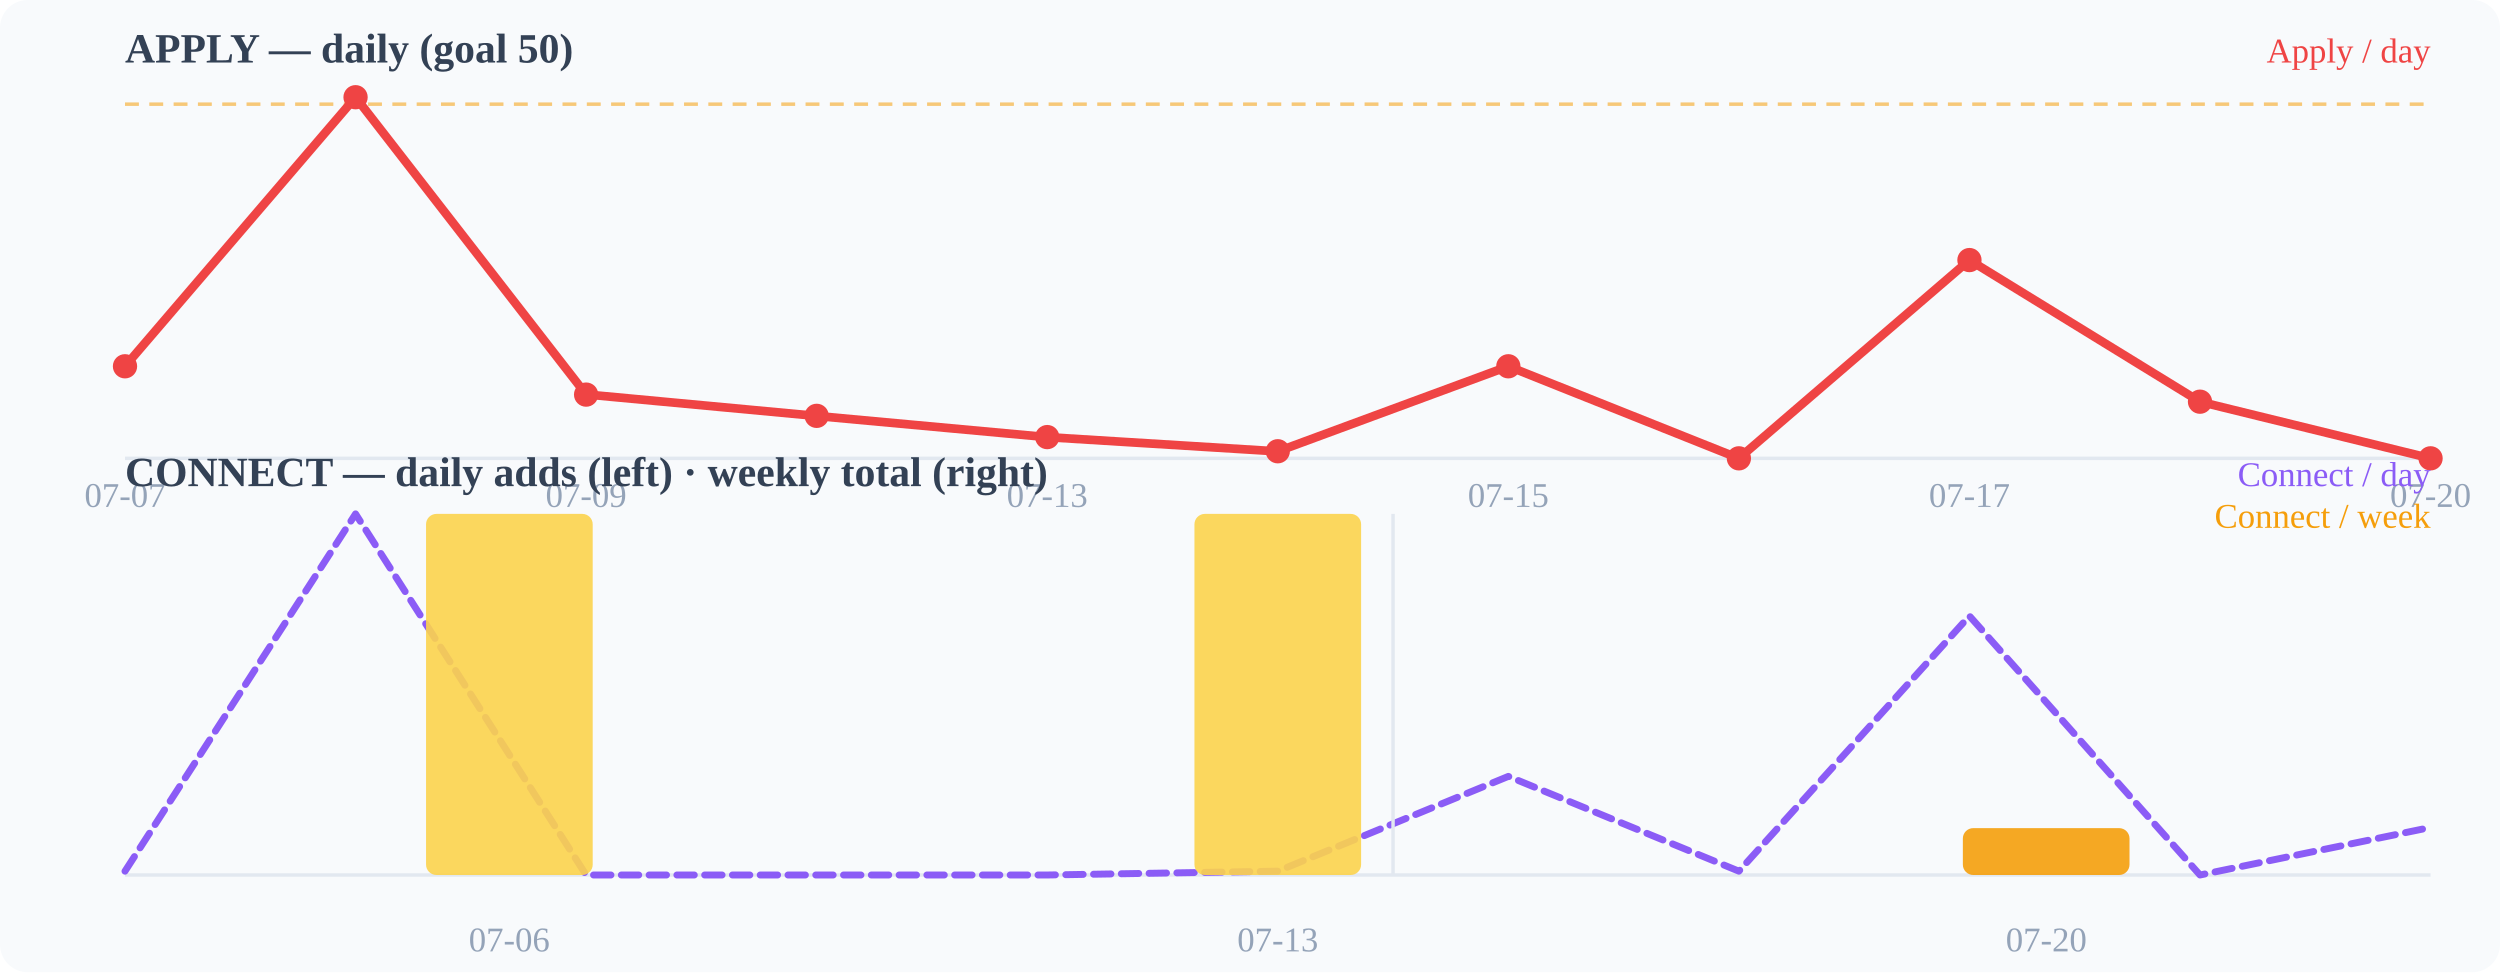
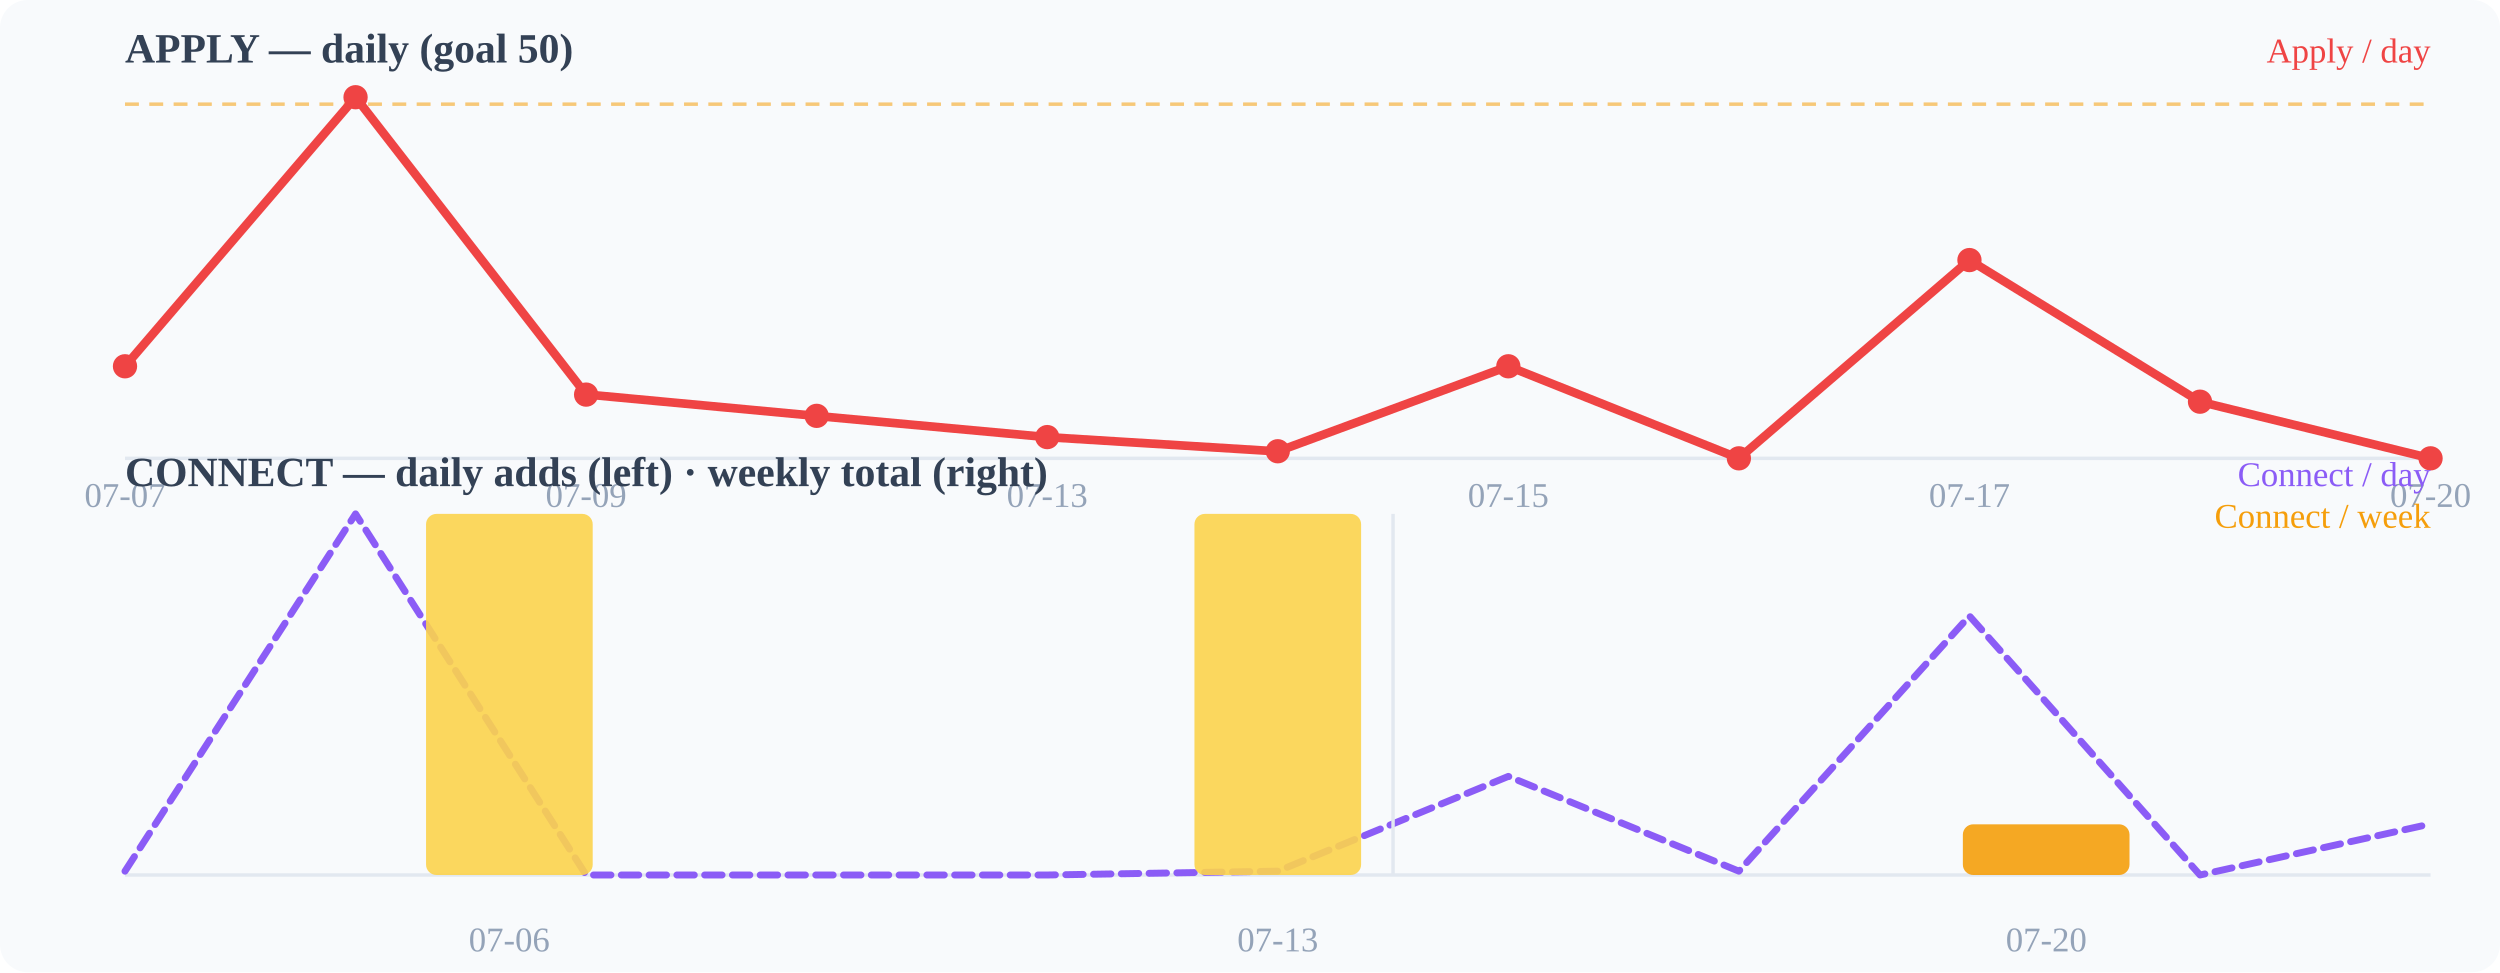
<svg xmlns="http://www.w3.org/2000/svg" width="720" height="280" viewBox="0 0 720 280">
  <rect width="720" height="280" fill="#f8fafc" rx="8" />
  <text x="36" y="18" font-size="12" font-weight="600" fill="#334155">APPLY — daily (goal 50)</text>
  <line x1="36" y1="132" x2="700" y2="132" stroke="#e2e8f0" stroke-width="1" />
  <line x1="36" y1="30.0" x2="700" y2="30.0" stroke="#f59e0b" stroke-width="1" stroke-dasharray="4 3" opacity="0.55" />
  <polyline points="36.0,105.5 102.4,28.0 168.8,113.6 235.2,119.8 301.6,125.9 368.0,130.0 434.4,105.5 500.8,132.0 567.2,74.9 633.6,115.7 700.0,132.0" fill="none" stroke="#ef4444" stroke-width="2.5" stroke-linecap="round" stroke-linejoin="round" />
  <circle cx="36" cy="105.49" r="3.5" fill="#ef4444" />
  <circle cx="102.4" cy="28" r="3.5" fill="#ef4444" />
  <circle cx="168.8" cy="113.647" r="3.5" fill="#ef4444" />
  <circle cx="235.2" cy="119.765" r="3.5" fill="#ef4444" />
  <circle cx="301.6" cy="125.882" r="3.5" fill="#ef4444" />
  <circle cx="368" cy="129.961" r="3.5" fill="#ef4444" />
  <circle cx="434.4" cy="105.49" r="3.5" fill="#ef4444" />
  <circle cx="500.8" cy="132" r="3.5" fill="#ef4444" />
  <circle cx="567.2" cy="74.902" r="3.5" fill="#ef4444" />
  <circle cx="633.6" cy="115.686" r="3.5" fill="#ef4444" />
  <circle cx="700" cy="132" r="3.5" fill="#ef4444" />
  <text x="36" y="146" font-size="10" fill="#94a3b8" text-anchor="middle">07-07</text>
  <text x="168.8" y="146" font-size="10" fill="#94a3b8" text-anchor="middle">07-09</text>
  <text x="301.6" y="146" font-size="10" fill="#94a3b8" text-anchor="middle">07-13</text>
  <text x="434.4" y="146" font-size="10" fill="#94a3b8" text-anchor="middle">07-15</text>
  <text x="567.2" y="146" font-size="10" fill="#94a3b8" text-anchor="middle">07-17</text>
  <text x="700" y="146" font-size="10" fill="#94a3b8" text-anchor="middle">07-20</text>
  <text x="36" y="140" font-size="12" font-weight="600" fill="#334155">CONNECT — daily adds (left) · weekly total (right)</text>
  <line x1="36" y1="252" x2="700" y2="252" stroke="#e2e8f0" stroke-width="1" />
-   <polyline points="36.0,250.9 102.4,148.0 168.8,252.0 235.2,252.0 301.6,252.0 368.0,250.9 434.4,223.6 500.8,250.9 567.2,177.4 633.6,252.0 700.0,238.3" fill="none" stroke="#8b5cf6" stroke-width="2" stroke-linecap="round" stroke-linejoin="round" stroke-dasharray="5 3" />
+   <polyline points="36.0,250.9 102.4,148.0 168.8,252.0 235.2,252.0 301.6,252.0 368.0,250.9 434.4,223.6 500.8,250.9 567.2,177.4 633.6,252.0 700.0,237.3" fill="none" stroke="#8b5cf6" stroke-width="2" stroke-linecap="round" stroke-linejoin="round" stroke-dasharray="5 3" />
  <rect x="122.7" y="148.0" width="48" height="104.0" rx="3" fill="#fcd34d" opacity="0.9" />
  <rect x="344.0" y="148.0" width="48" height="104.0" rx="3" fill="#fcd34d" opacity="0.9" />
-   <rect x="565.3" y="238.5" width="48" height="13.5" rx="3" fill="#f59e0b" opacity="0.9" />
+   <rect x="565.3" y="237.4" width="48" height="14.6" rx="3" fill="#f59e0b" opacity="0.9" />
  <line x1="401.2" y1="148" x2="401.2" y2="252" stroke="#e2e8f0" stroke-width="1" />
  <text x="146.667" y="274" font-size="10" fill="#94a3b8" text-anchor="middle">07-06</text>
  <text x="368" y="274" font-size="10" fill="#94a3b8" text-anchor="middle">07-13</text>
  <text x="589.333" y="274" font-size="10" fill="#94a3b8" text-anchor="middle">07-20</text>
  <text x="700" y="18" font-size="10" fill="#ef4444" text-anchor="end">Apply / day</text>
  <text x="700" y="140" font-size="10" fill="#8b5cf6" text-anchor="end">Connect / day</text>
  <text x="700" y="152" font-size="10" fill="#f59e0b" text-anchor="end">Connect / week</text>
</svg>
